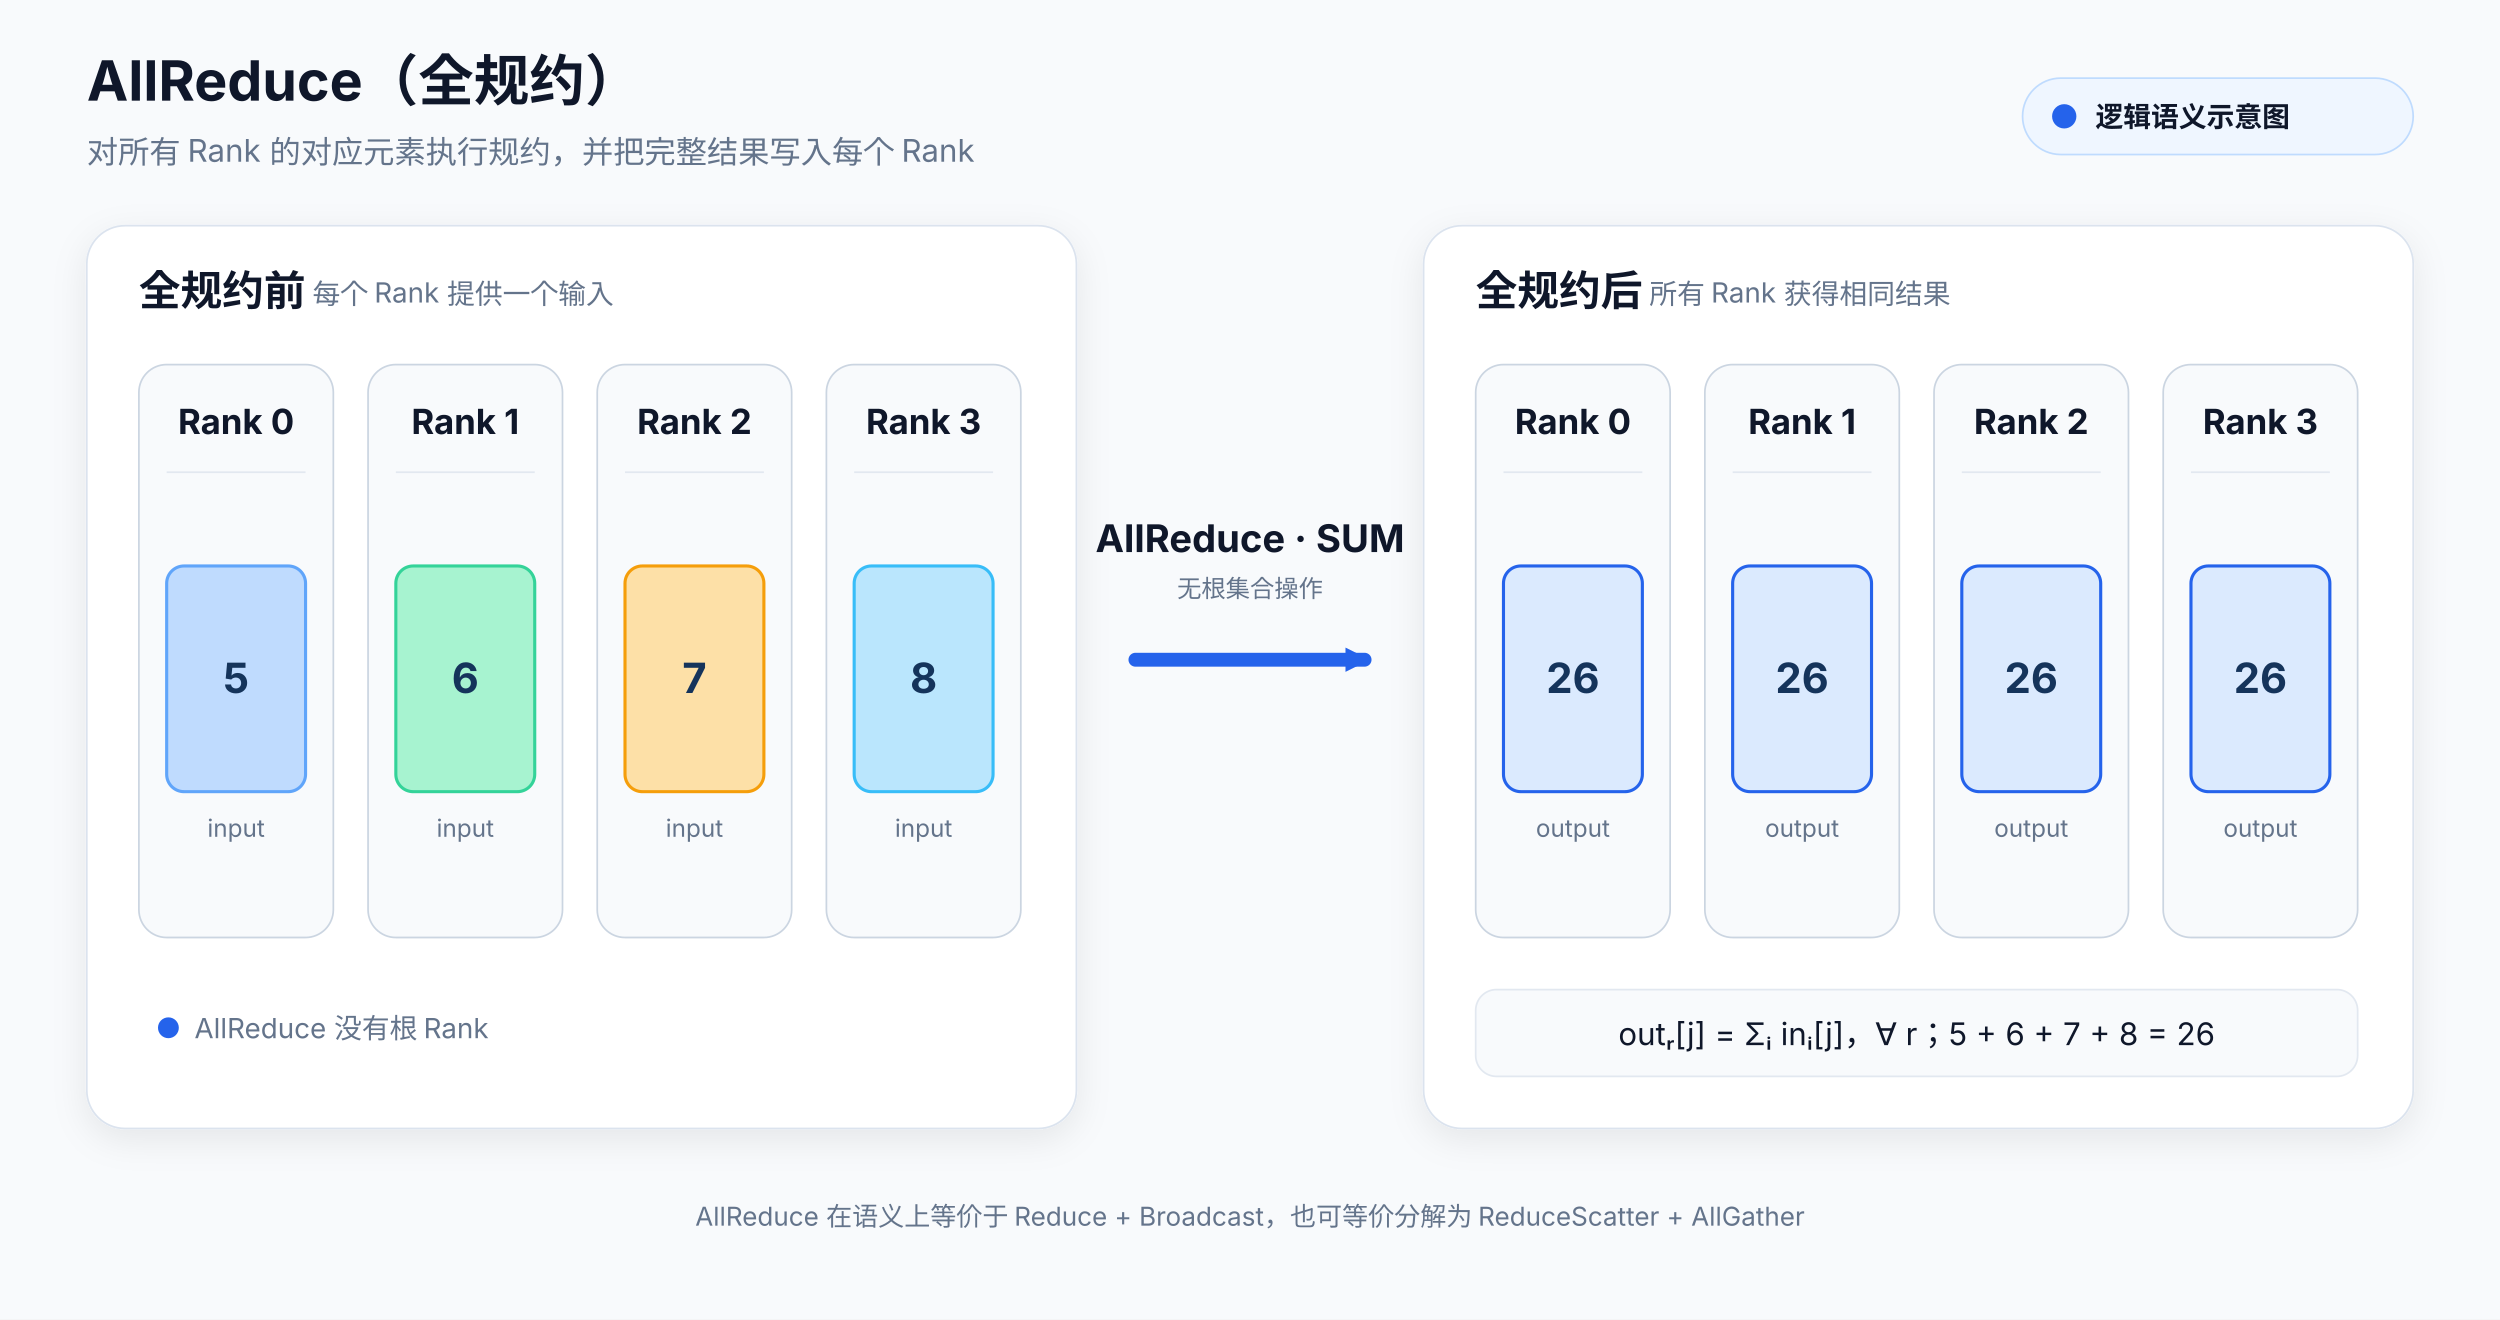
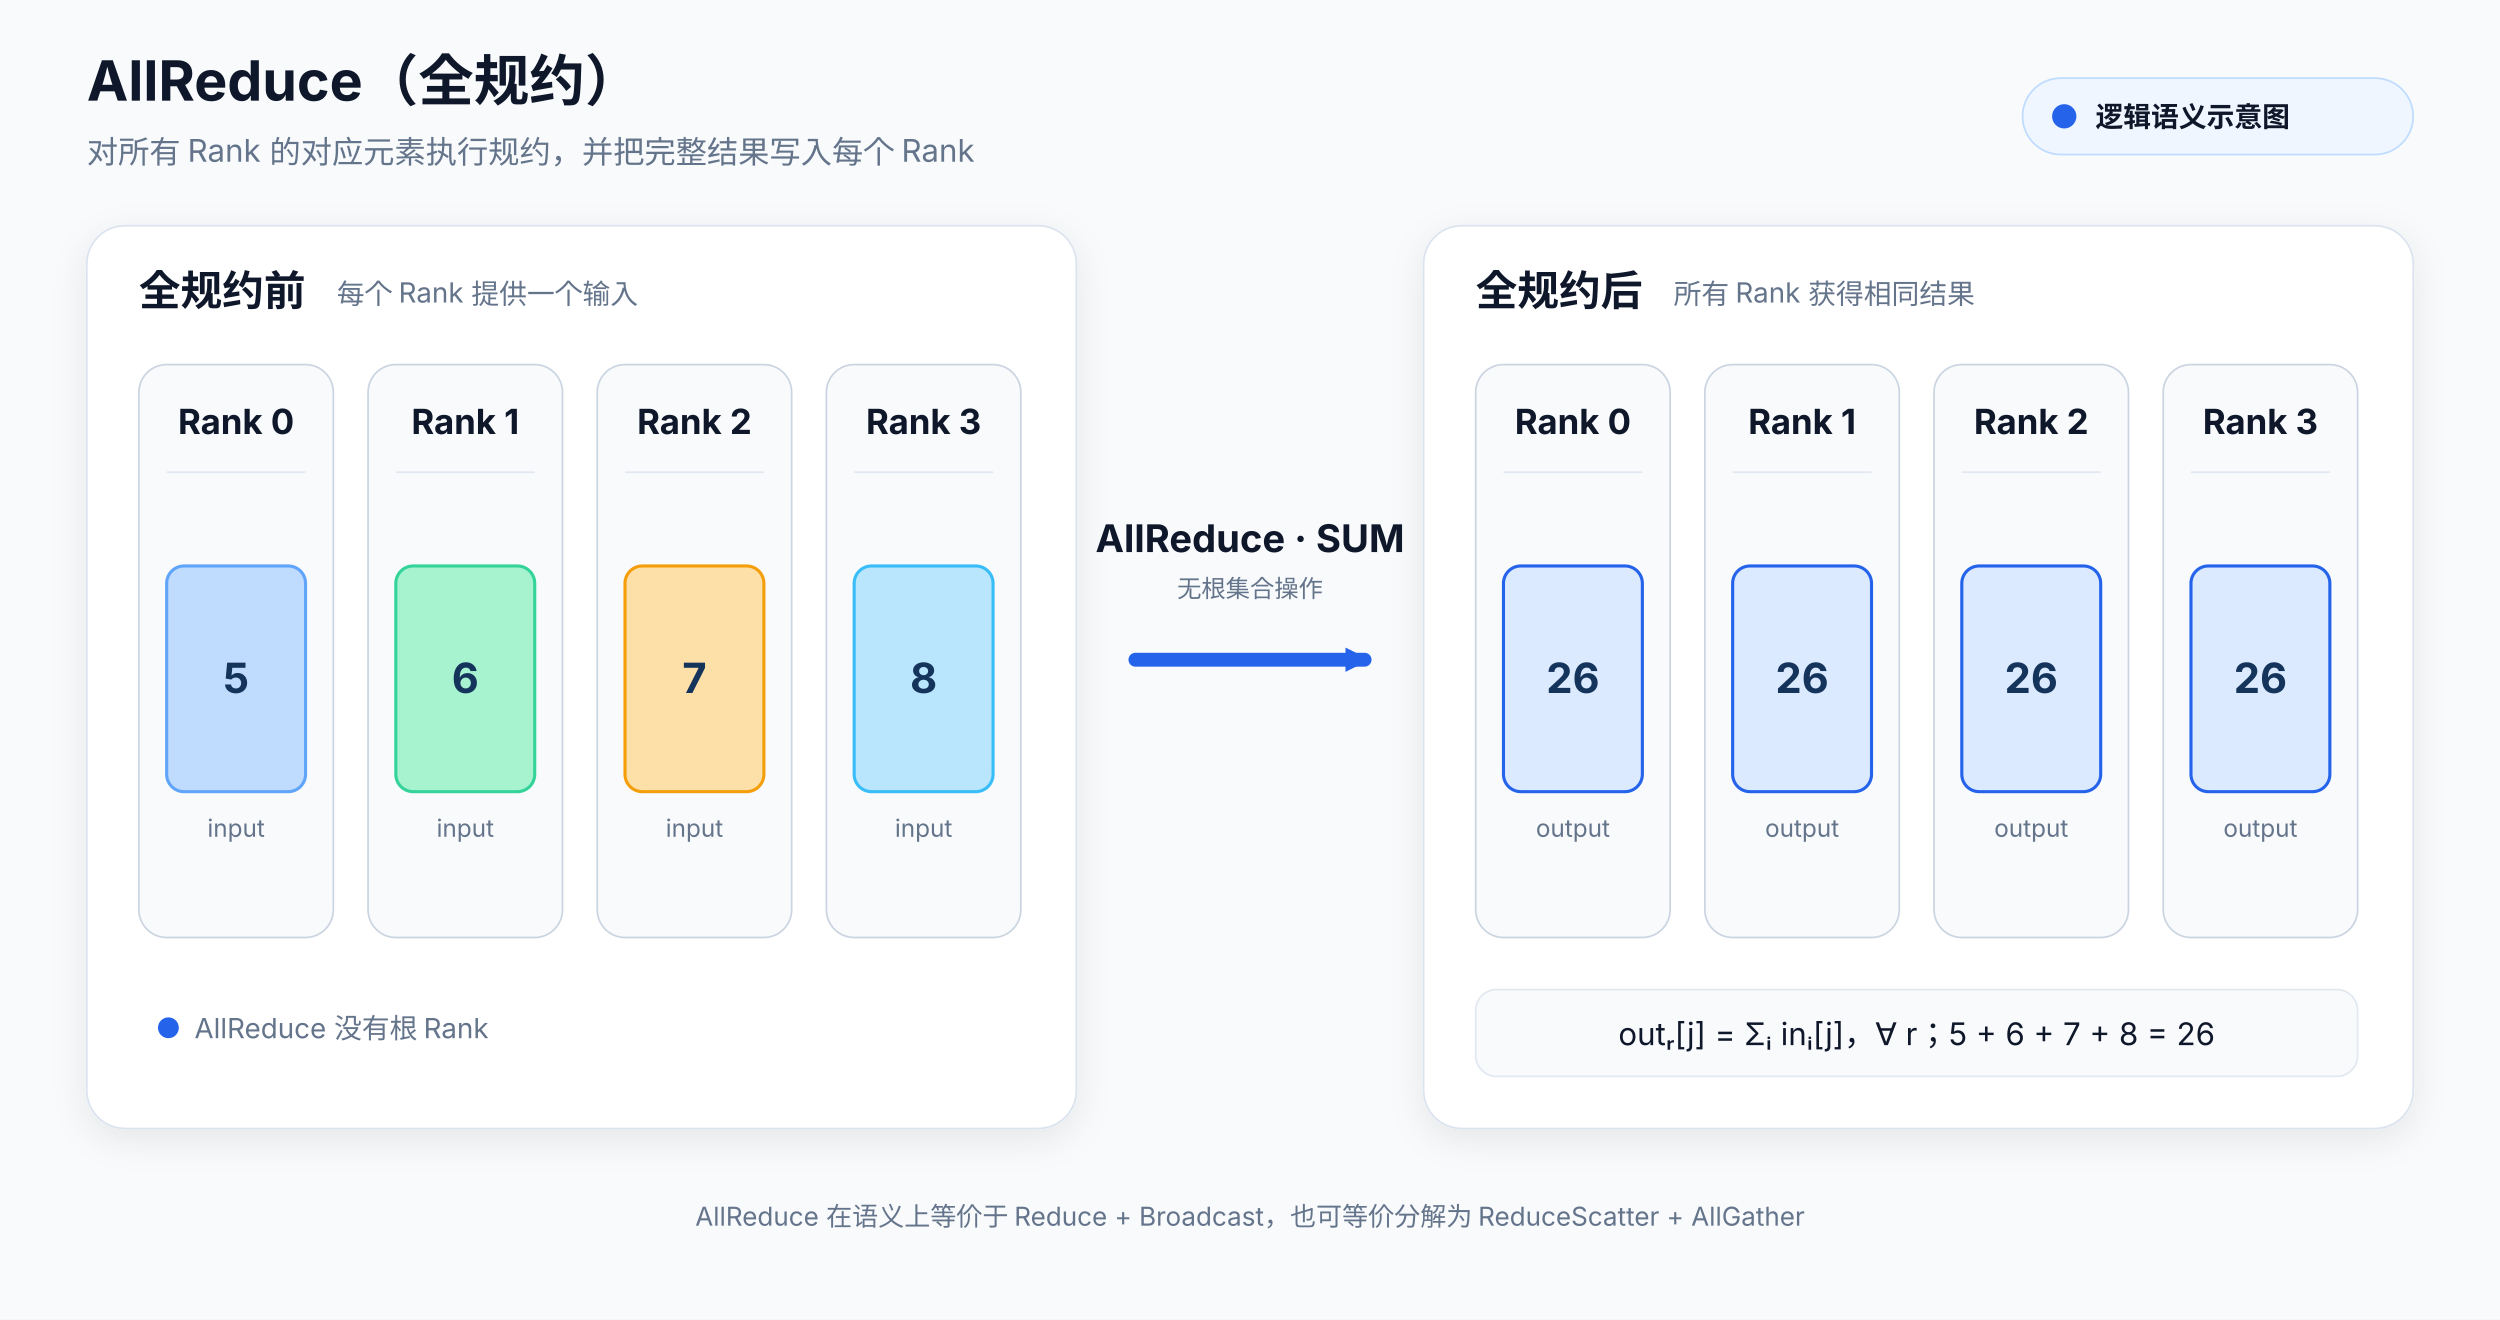
<svg xmlns="http://www.w3.org/2000/svg" width="1440" height="760" viewBox="0 0 1440 760" role="img" aria-labelledby="title desc">
  <defs>
    <filter id="shadow" x="-10%" y="-10%" width="120%" height="130%">
      <feDropShadow dx="0" dy="6" stdDeviation="10" flood-color="#0f172a" flood-opacity="0.08" />
    </filter>
    <marker id="arrow" markerWidth="14" markerHeight="14" refX="11" refY="7" orient="auto" markerUnits="userSpaceOnUse">
      <path d="M 0 0 L 14 7 L 0 14 Z" fill="#2563eb" />
    </marker>
    <marker id="lane-arrow" markerWidth="10" markerHeight="10" refX="8" refY="5" orient="auto" markerUnits="userSpaceOnUse">
      <path d="M 0 0 L 10 5 L 0 10 Z" fill="#2563eb" />
    </marker>
    <style>
        .text { font-family: Inter, 'Noto Sans SC', 'Microsoft YaHei', Arial, sans-serif; fill: #0f172a; }
        .muted { fill: #64748b; }
        .panel-title { font-size: 24px; font-weight: 700; }
        .rank-label { font-size: 20px; font-weight: 650; }
        .small { font-size: 16px; }
        .data-label { font-size: 24px; font-weight: 750; fill: #1e3a8a; }
      </style>
  </defs>
  <rect width="1440" height="760" fill="#f8fafc" />
  <text class="text" x="50" y="58" font-size="32" font-weight="750">AllReduce（全规约）</text>
  <text class="text muted" x="50" y="94" font-size="18">对所有 Rank 的对应元素执行规约，并把完整结果写入每个 Rank</text>
  <g transform="translate(1165 45)">
    <rect width="225" height="44" rx="22" fill="#eff6ff" stroke="#bfdbfe" />
    <circle cx="24" cy="22" r="7" fill="#2563eb" />
    <text class="text" x="42" y="28" font-size="16" font-weight="650">逻辑语义示意图</text>
  </g>
  <g filter="url(#shadow)">
    <rect x="50" y="130" width="570" height="520" rx="22" fill="#ffffff" stroke="#dbe3ee" />
  </g>
  <text class="text panel-title" x="80" y="176">全规约前</text>
-   <text class="text muted small" x="180" y="175">每个 Rank 提供一个输入</text>
+   <text class="text muted small" x="194" y="175">每个 Rank 提供一个输入</text>
  <g filter="url(#shadow)">
    <rect x="820" y="130" width="570" height="520" rx="22" fill="#ffffff" stroke="#dbe3ee" />
  </g>
  <text class="text panel-title" x="850" y="176">全规约后</text>
-   <text class="text muted small" x="950" y="175">所有 Rank 获得相同结果</text>
+   <text class="text muted small" x="964" y="175">所有 Rank 获得相同结果</text>
  <g>
    <text class="text" x="720" y="318" text-anchor="middle" font-size="22" font-weight="750">AllReduce · SUM</text>
    <text class="text muted" x="720" y="344" text-anchor="middle" font-size="14">无根集合操作</text>
    <line x1="654" y1="380" x2="786" y2="380" stroke="#2563eb" stroke-width="8" stroke-linecap="round" marker-end="url(#arrow)" />
  </g>
  <g>
    <rect x="80" y="210" width="112" height="330" rx="16" fill="#f8fafc" stroke="#cbd5e1" stroke-width="1" />
    <text class="text rank-label" x="136" y="250" text-anchor="middle">Rank 0</text>
    <line x1="96" y1="272" x2="176" y2="272" stroke="#e2e8f0" />
    <rect x="96" y="326" width="80" height="130" rx="10" fill="#bfdbfe" stroke="#60a5fa" stroke-width="1.8" />
    <text x="136" y="399.16" text-anchor="middle" font-family="Inter, 'Noto Sans SC', 'Microsoft YaHei', Arial, sans-serif" font-size="24" font-weight="700" fill="#15345b">5</text>
    <text class="text muted" x="136" y="482" text-anchor="middle" font-size="14">input</text>
  </g>
  <g>
    <rect x="212" y="210" width="112" height="330" rx="16" fill="#f8fafc" stroke="#cbd5e1" stroke-width="1" />
    <text class="text rank-label" x="268" y="250" text-anchor="middle">Rank 1</text>
    <line x1="228" y1="272" x2="308" y2="272" stroke="#e2e8f0" />
    <rect x="228" y="326" width="80" height="130" rx="10" fill="#a7f3d0" stroke="#34d399" stroke-width="1.8" />
    <text x="268" y="399.16" text-anchor="middle" font-family="Inter, 'Noto Sans SC', 'Microsoft YaHei', Arial, sans-serif" font-size="24" font-weight="700" fill="#15345b">6</text>
    <text class="text muted" x="268" y="482" text-anchor="middle" font-size="14">input</text>
  </g>
  <g>
    <rect x="344" y="210" width="112" height="330" rx="16" fill="#f8fafc" stroke="#cbd5e1" stroke-width="1" />
    <text class="text rank-label" x="400" y="250" text-anchor="middle">Rank 2</text>
    <line x1="360" y1="272" x2="440" y2="272" stroke="#e2e8f0" />
    <rect x="360" y="326" width="80" height="130" rx="10" fill="#fde0a7" stroke="#f59e0b" stroke-width="1.8" />
    <text x="400" y="399.16" text-anchor="middle" font-family="Inter, 'Noto Sans SC', 'Microsoft YaHei', Arial, sans-serif" font-size="24" font-weight="700" fill="#15345b">7</text>
    <text class="text muted" x="400" y="482" text-anchor="middle" font-size="14">input</text>
  </g>
  <g>
    <rect x="476" y="210" width="112" height="330" rx="16" fill="#f8fafc" stroke="#cbd5e1" stroke-width="1" />
    <text class="text rank-label" x="532" y="250" text-anchor="middle">Rank 3</text>
    <line x1="492" y1="272" x2="572" y2="272" stroke="#e2e8f0" />
    <rect x="492" y="326" width="80" height="130" rx="10" fill="#bae6fd" stroke="#38bdf8" stroke-width="1.8" />
    <text x="532" y="399.16" text-anchor="middle" font-family="Inter, 'Noto Sans SC', 'Microsoft YaHei', Arial, sans-serif" font-size="24" font-weight="700" fill="#15345b">8</text>
    <text class="text muted" x="532" y="482" text-anchor="middle" font-size="14">input</text>
  </g>
  <g>
    <rect x="850" y="210" width="112" height="330" rx="16" fill="#f8fafc" stroke="#cbd5e1" stroke-width="1" />
    <text class="text rank-label" x="906" y="250" text-anchor="middle">Rank 0</text>
    <line x1="866" y1="272" x2="946" y2="272" stroke="#e2e8f0" />
    <rect x="866" y="326" width="80" height="130" rx="10" fill="#dbeafe" stroke="#2563eb" stroke-width="1.8" />
    <text x="906" y="399.16" text-anchor="middle" font-family="Inter, 'Noto Sans SC', 'Microsoft YaHei', Arial, sans-serif" font-size="24" font-weight="700" fill="#15345b">26</text>
    <text class="text muted" x="906" y="482" text-anchor="middle" font-size="14">output</text>
  </g>
  <g>
    <rect x="982" y="210" width="112" height="330" rx="16" fill="#f8fafc" stroke="#cbd5e1" stroke-width="1" />
    <text class="text rank-label" x="1038" y="250" text-anchor="middle">Rank 1</text>
    <line x1="998" y1="272" x2="1078" y2="272" stroke="#e2e8f0" />
    <rect x="998" y="326" width="80" height="130" rx="10" fill="#dbeafe" stroke="#2563eb" stroke-width="1.8" />
    <text x="1038" y="399.16" text-anchor="middle" font-family="Inter, 'Noto Sans SC', 'Microsoft YaHei', Arial, sans-serif" font-size="24" font-weight="700" fill="#15345b">26</text>
    <text class="text muted" x="1038" y="482" text-anchor="middle" font-size="14">output</text>
  </g>
  <g>
    <rect x="1114" y="210" width="112" height="330" rx="16" fill="#f8fafc" stroke="#cbd5e1" stroke-width="1" />
    <text class="text rank-label" x="1170" y="250" text-anchor="middle">Rank 2</text>
    <line x1="1130" y1="272" x2="1210" y2="272" stroke="#e2e8f0" />
    <rect x="1130" y="326" width="80" height="130" rx="10" fill="#dbeafe" stroke="#2563eb" stroke-width="1.8" />
    <text x="1170" y="399.16" text-anchor="middle" font-family="Inter, 'Noto Sans SC', 'Microsoft YaHei', Arial, sans-serif" font-size="24" font-weight="700" fill="#15345b">26</text>
    <text class="text muted" x="1170" y="482" text-anchor="middle" font-size="14">output</text>
  </g>
  <g>
    <rect x="1246" y="210" width="112" height="330" rx="16" fill="#f8fafc" stroke="#cbd5e1" stroke-width="1" />
    <text class="text rank-label" x="1302" y="250" text-anchor="middle">Rank 3</text>
    <line x1="1262" y1="272" x2="1342" y2="272" stroke="#e2e8f0" />
    <rect x="1262" y="326" width="80" height="130" rx="10" fill="#dbeafe" stroke="#2563eb" stroke-width="1.8" />
    <text x="1302" y="399.16" text-anchor="middle" font-family="Inter, 'Noto Sans SC', 'Microsoft YaHei', Arial, sans-serif" font-size="24" font-weight="700" fill="#15345b">26</text>
    <text class="text muted" x="1302" y="482" text-anchor="middle" font-size="14">output</text>
  </g>
  <g>
    <circle cx="97" cy="592" r="6" fill="#2563eb" />
    <text class="text muted small" x="112" y="598">AllReduce 没有根 Rank</text>
  </g>
  <g>
    <rect x="850" y="570" width="508" height="50" rx="12" fill="#f8fafc" stroke="#e2e8f0" />
    <text class="text" x="1104" y="602" text-anchor="middle" font-size="18">outᵣ[j] = Σᵢ inᵢ[j]，∀ r；5 + 6 + 7 + 8 = 26</text>
  </g>
  <text class="text muted" x="720" y="706" text-anchor="middle" font-size="15">AllReduce 在语义上等价于 Reduce + Broadcast，也可等价分解为 ReduceScatter + AllGather</text>
</svg>
